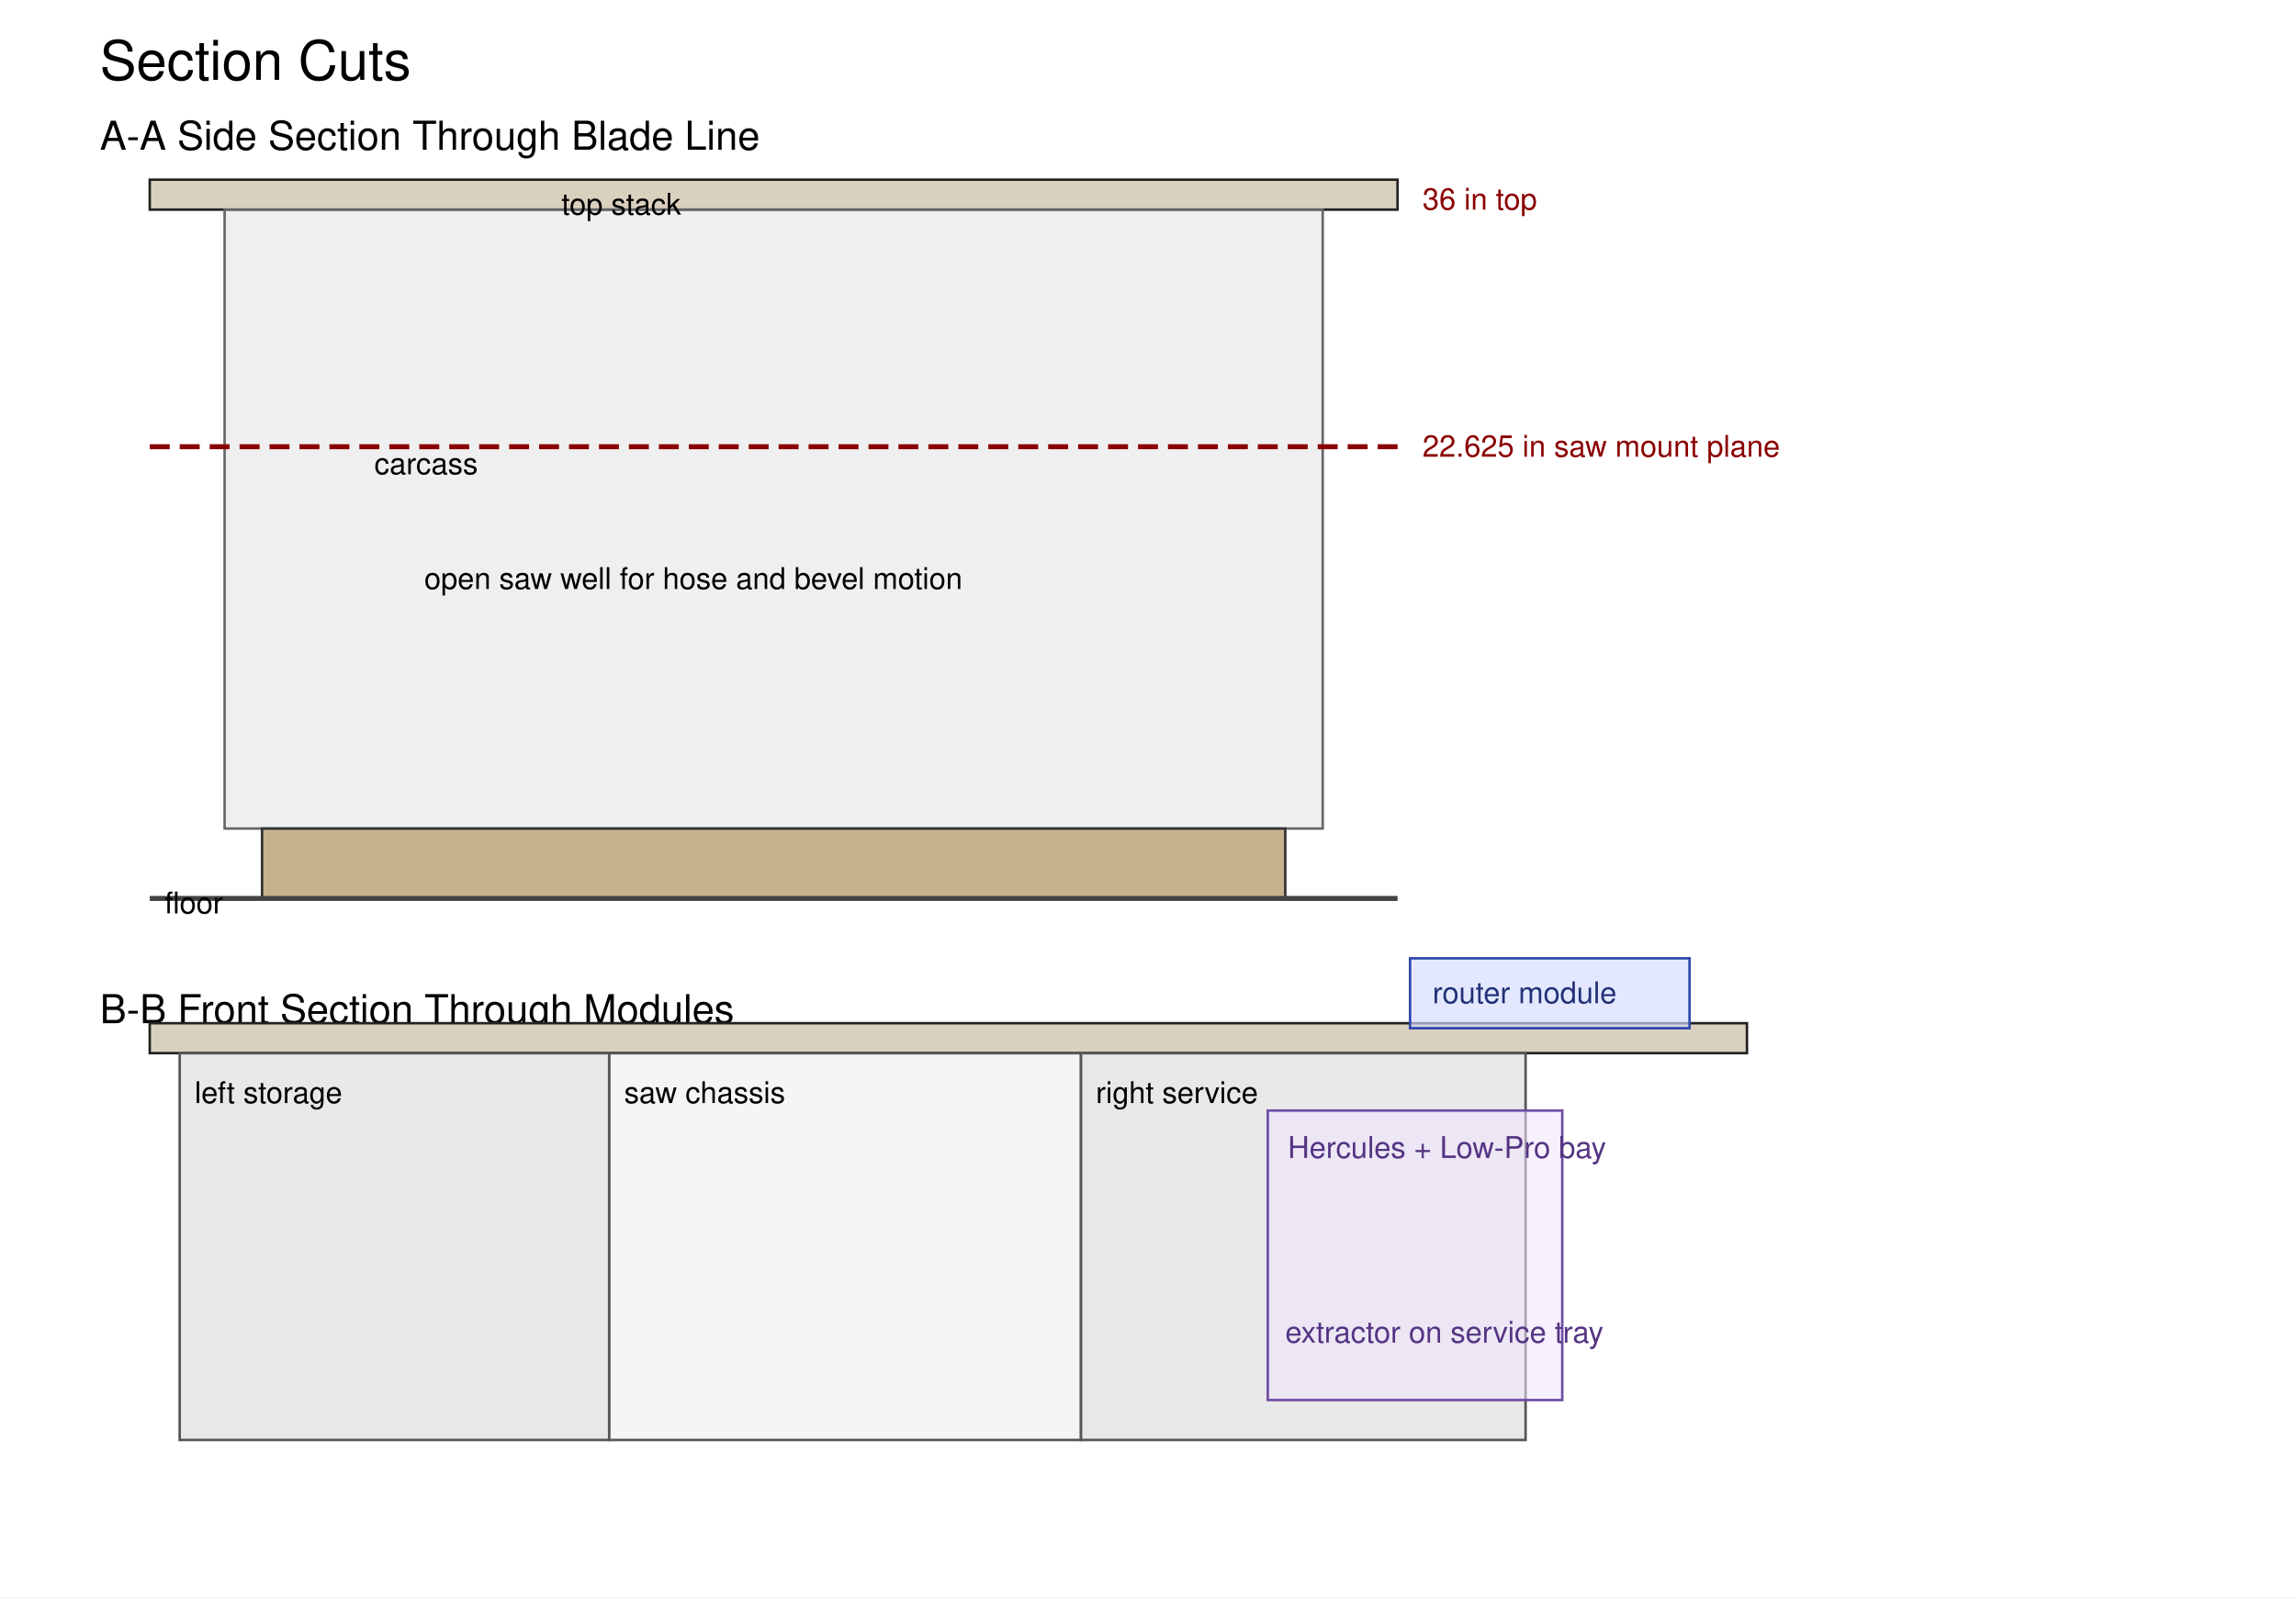
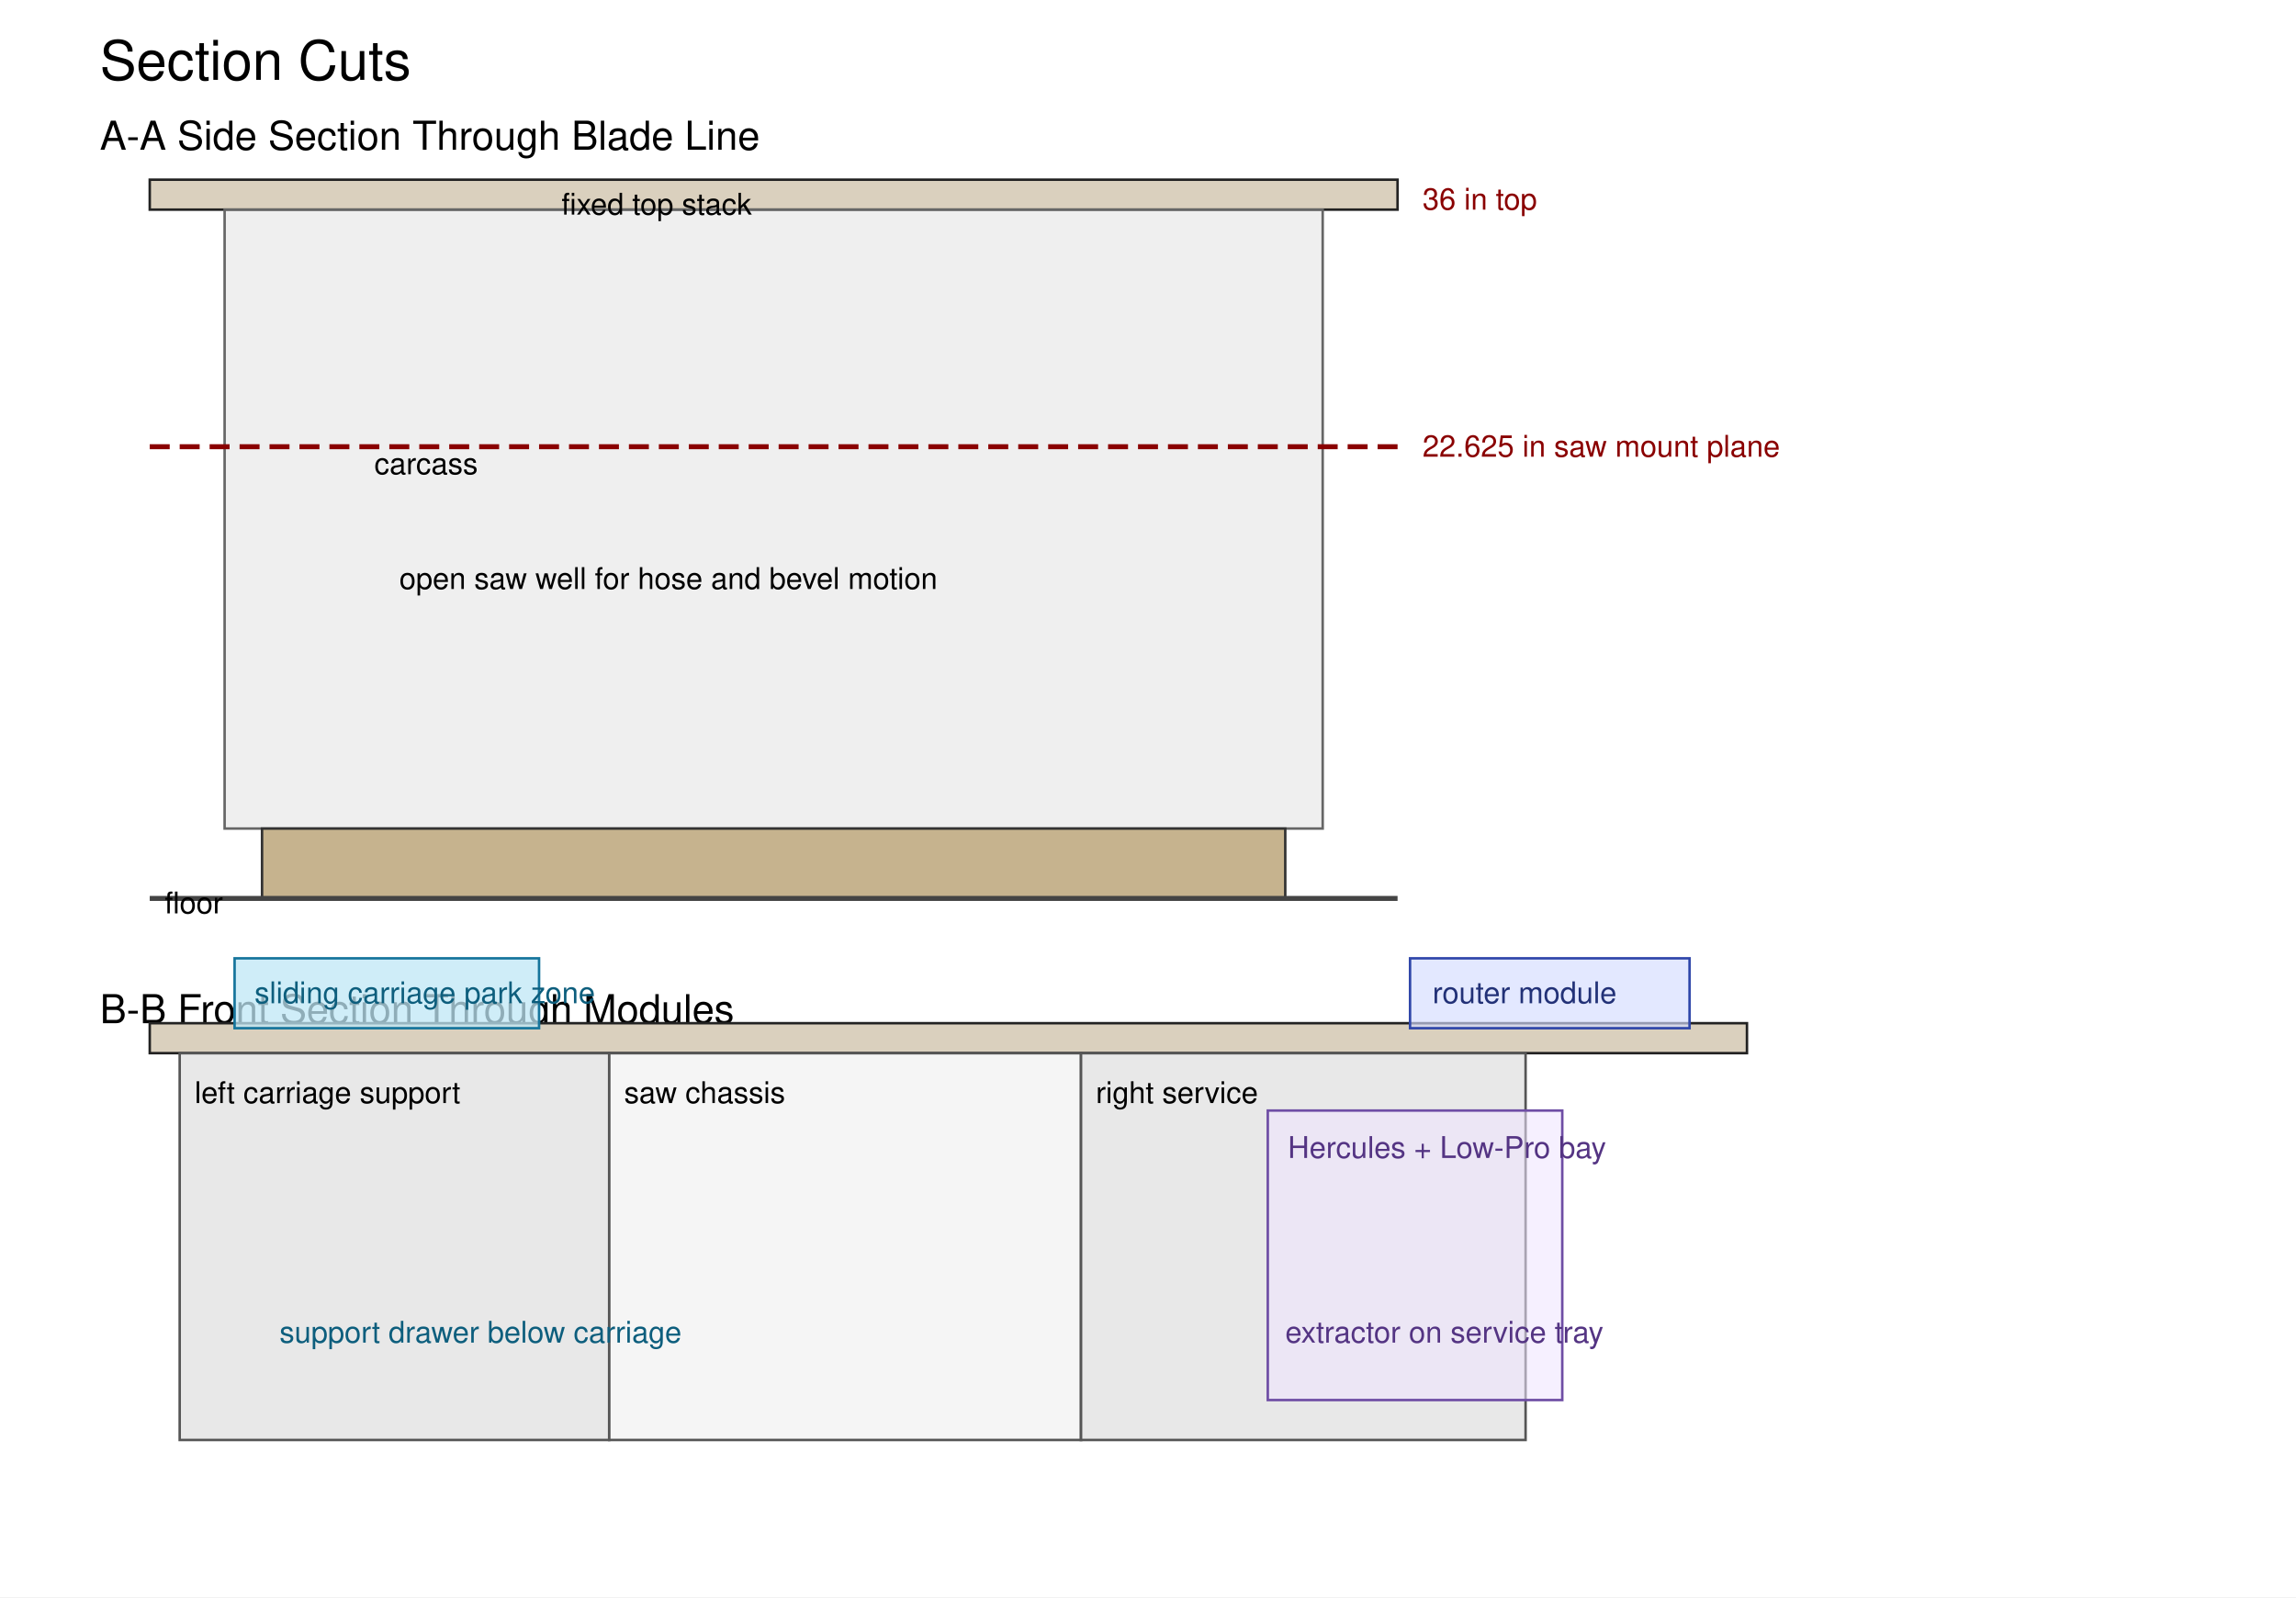
<svg xmlns="http://www.w3.org/2000/svg" width="920" height="640" viewBox="0 0 920 640">
  <rect width="100%" height="100%" fill="#ffffff" />
  <text x="40" y="32" font-family="Helvetica, Arial, sans-serif" font-size="22">Section Cuts</text>
  <text x="40" y="60" font-family="Helvetica, Arial, sans-serif" font-size="16">A-A Side Section Through Blade Line</text>
  <rect x="60" y="72.0" width="500" height="12.0" fill="#dad0be" stroke="#222" />
  <rect x="90" y="84.0" width="440" height="248.0" fill="#dddddd" stroke="#666" fill-opacity="0.45" />
  <rect x="105" y="332.0" width="410" height="28.0" fill="#c6b38e" stroke="#333" />
  <line x1="60" y1="179.0" x2="560" y2="179.0" stroke="#8a0000" stroke-width="2" stroke-dasharray="8 4" />
  <line x1="60" y1="360.0" x2="560" y2="360.0" stroke="#444" stroke-width="2" />
  <text x="570" y="84" font-family="Helvetica, Arial, sans-serif" font-size="12" fill="#8a0000">36 in top</text>
  <text x="570" y="183.0" font-family="Helvetica, Arial, sans-serif" font-size="12" fill="#8a0000">22.625 in saw mount plane</text>
  <text x="66" y="366" font-family="Helvetica, Arial, sans-serif" font-size="12">floor</text>
  <text x="150" y="190" font-family="Helvetica, Arial, sans-serif" font-size="12">carcass</text>
-   <text x="225" y="86" font-family="Helvetica, Arial, sans-serif" font-size="12">top stack</text>
-   <text x="170" y="236" font-family="Helvetica, Arial, sans-serif" font-size="12">open saw well for hose and bevel motion</text>
+   <text x="225" y="86" font-family="Helvetica, Arial, sans-serif" font-size="12">fixed top stack</text>
+   <text x="160" y="236" font-family="Helvetica, Arial, sans-serif" font-size="12">open saw well for hose and bevel motion</text>
  <text x="40" y="410" font-family="Helvetica, Arial, sans-serif" font-size="16">B-B Front Section Through Modules</text>
  <rect x="60" y="410" width="640" height="12" fill="#dad0be" stroke="#222" />
  <rect x="72.0" y="422.0" width="172.1" height="155" fill="#d9d9d9" stroke="#555" fill-opacity="0.6" />
-   <text x="78.0" y="442.0" font-family="Helvetica, Arial, sans-serif" font-size="12">left storage</text>
+   <text x="78.0" y="442.0" font-family="Helvetica, Arial, sans-serif" font-size="12">left carriage support</text>
  <rect x="244.1" y="422.0" width="189.1" height="155" fill="#efefef" stroke="#555" fill-opacity="0.6" />
  <text x="250.1" y="442.0" font-family="Helvetica, Arial, sans-serif" font-size="12">saw chassis</text>
  <rect x="433.1" y="422.0" width="178.2" height="155" fill="#d9d9d9" stroke="#555" fill-opacity="0.6" />
  <text x="439.1" y="442.0" font-family="Helvetica, Arial, sans-serif" font-size="12">right service</text>
+   <rect x="94.0" y="384.0" width="122" height="28" fill="#bfe7f5" stroke="#16759c" fill-opacity="0.75" />
+   <text x="102.0" y="402.0" font-family="Helvetica, Arial, sans-serif" font-size="12" fill="#0d5e7d">sliding carriage park zone</text>
  <rect x="508.0" y="445.0" width="118" height="116" fill="#efe3ff" stroke="#6f4ea5" fill-opacity="0.55" />
  <text x="516.0" y="464.0" font-family="Helvetica, Arial, sans-serif" font-size="12" fill="#543483">Hercules + Low-Pro bay</text>
  <rect x="565.0" y="384.0" width="112" height="28" fill="#d4dcff" stroke="#3047aa" fill-opacity="0.65" />
  <text x="574.0" y="402.0" font-family="Helvetica, Arial, sans-serif" font-size="12" fill="#223177">router module</text>
+   <text x="112.0" y="538.0" font-family="Helvetica, Arial, sans-serif" font-size="12" fill="#0d5e7d">support drawer below carriage</text>
  <text x="515.0" y="538.0" font-family="Helvetica, Arial, sans-serif" font-size="12" fill="#543483">extractor on service tray</text>
</svg>
